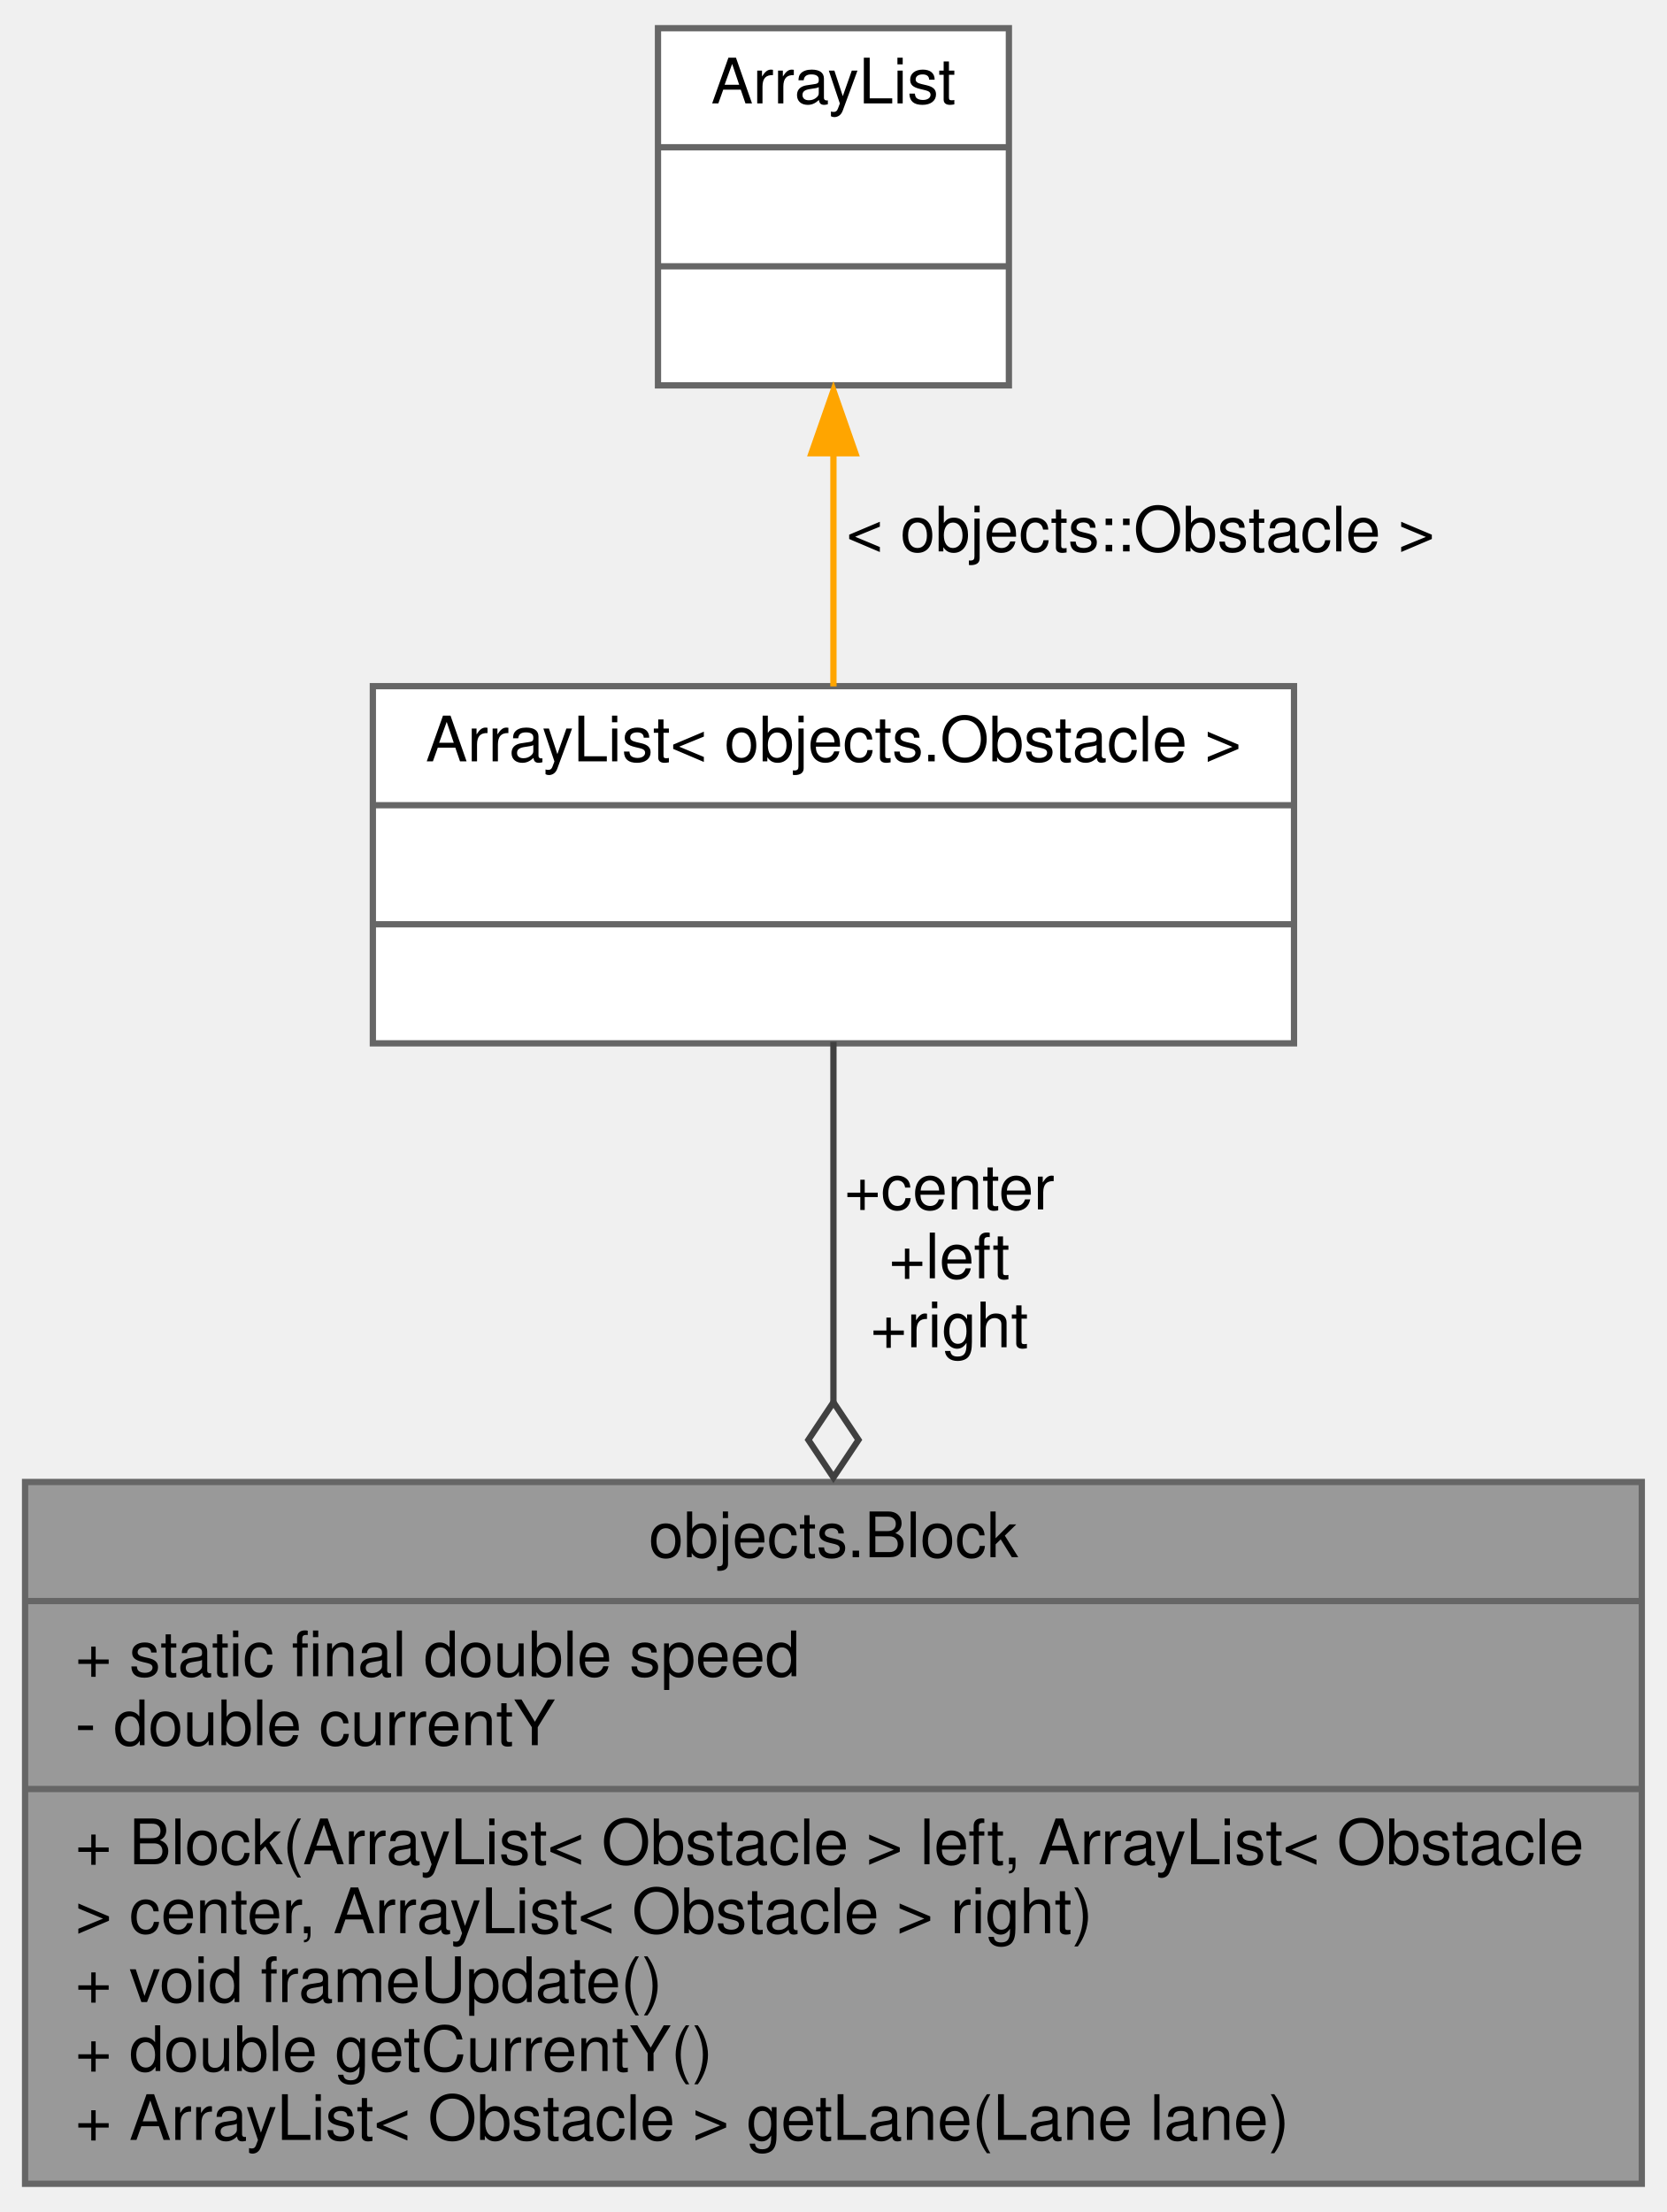
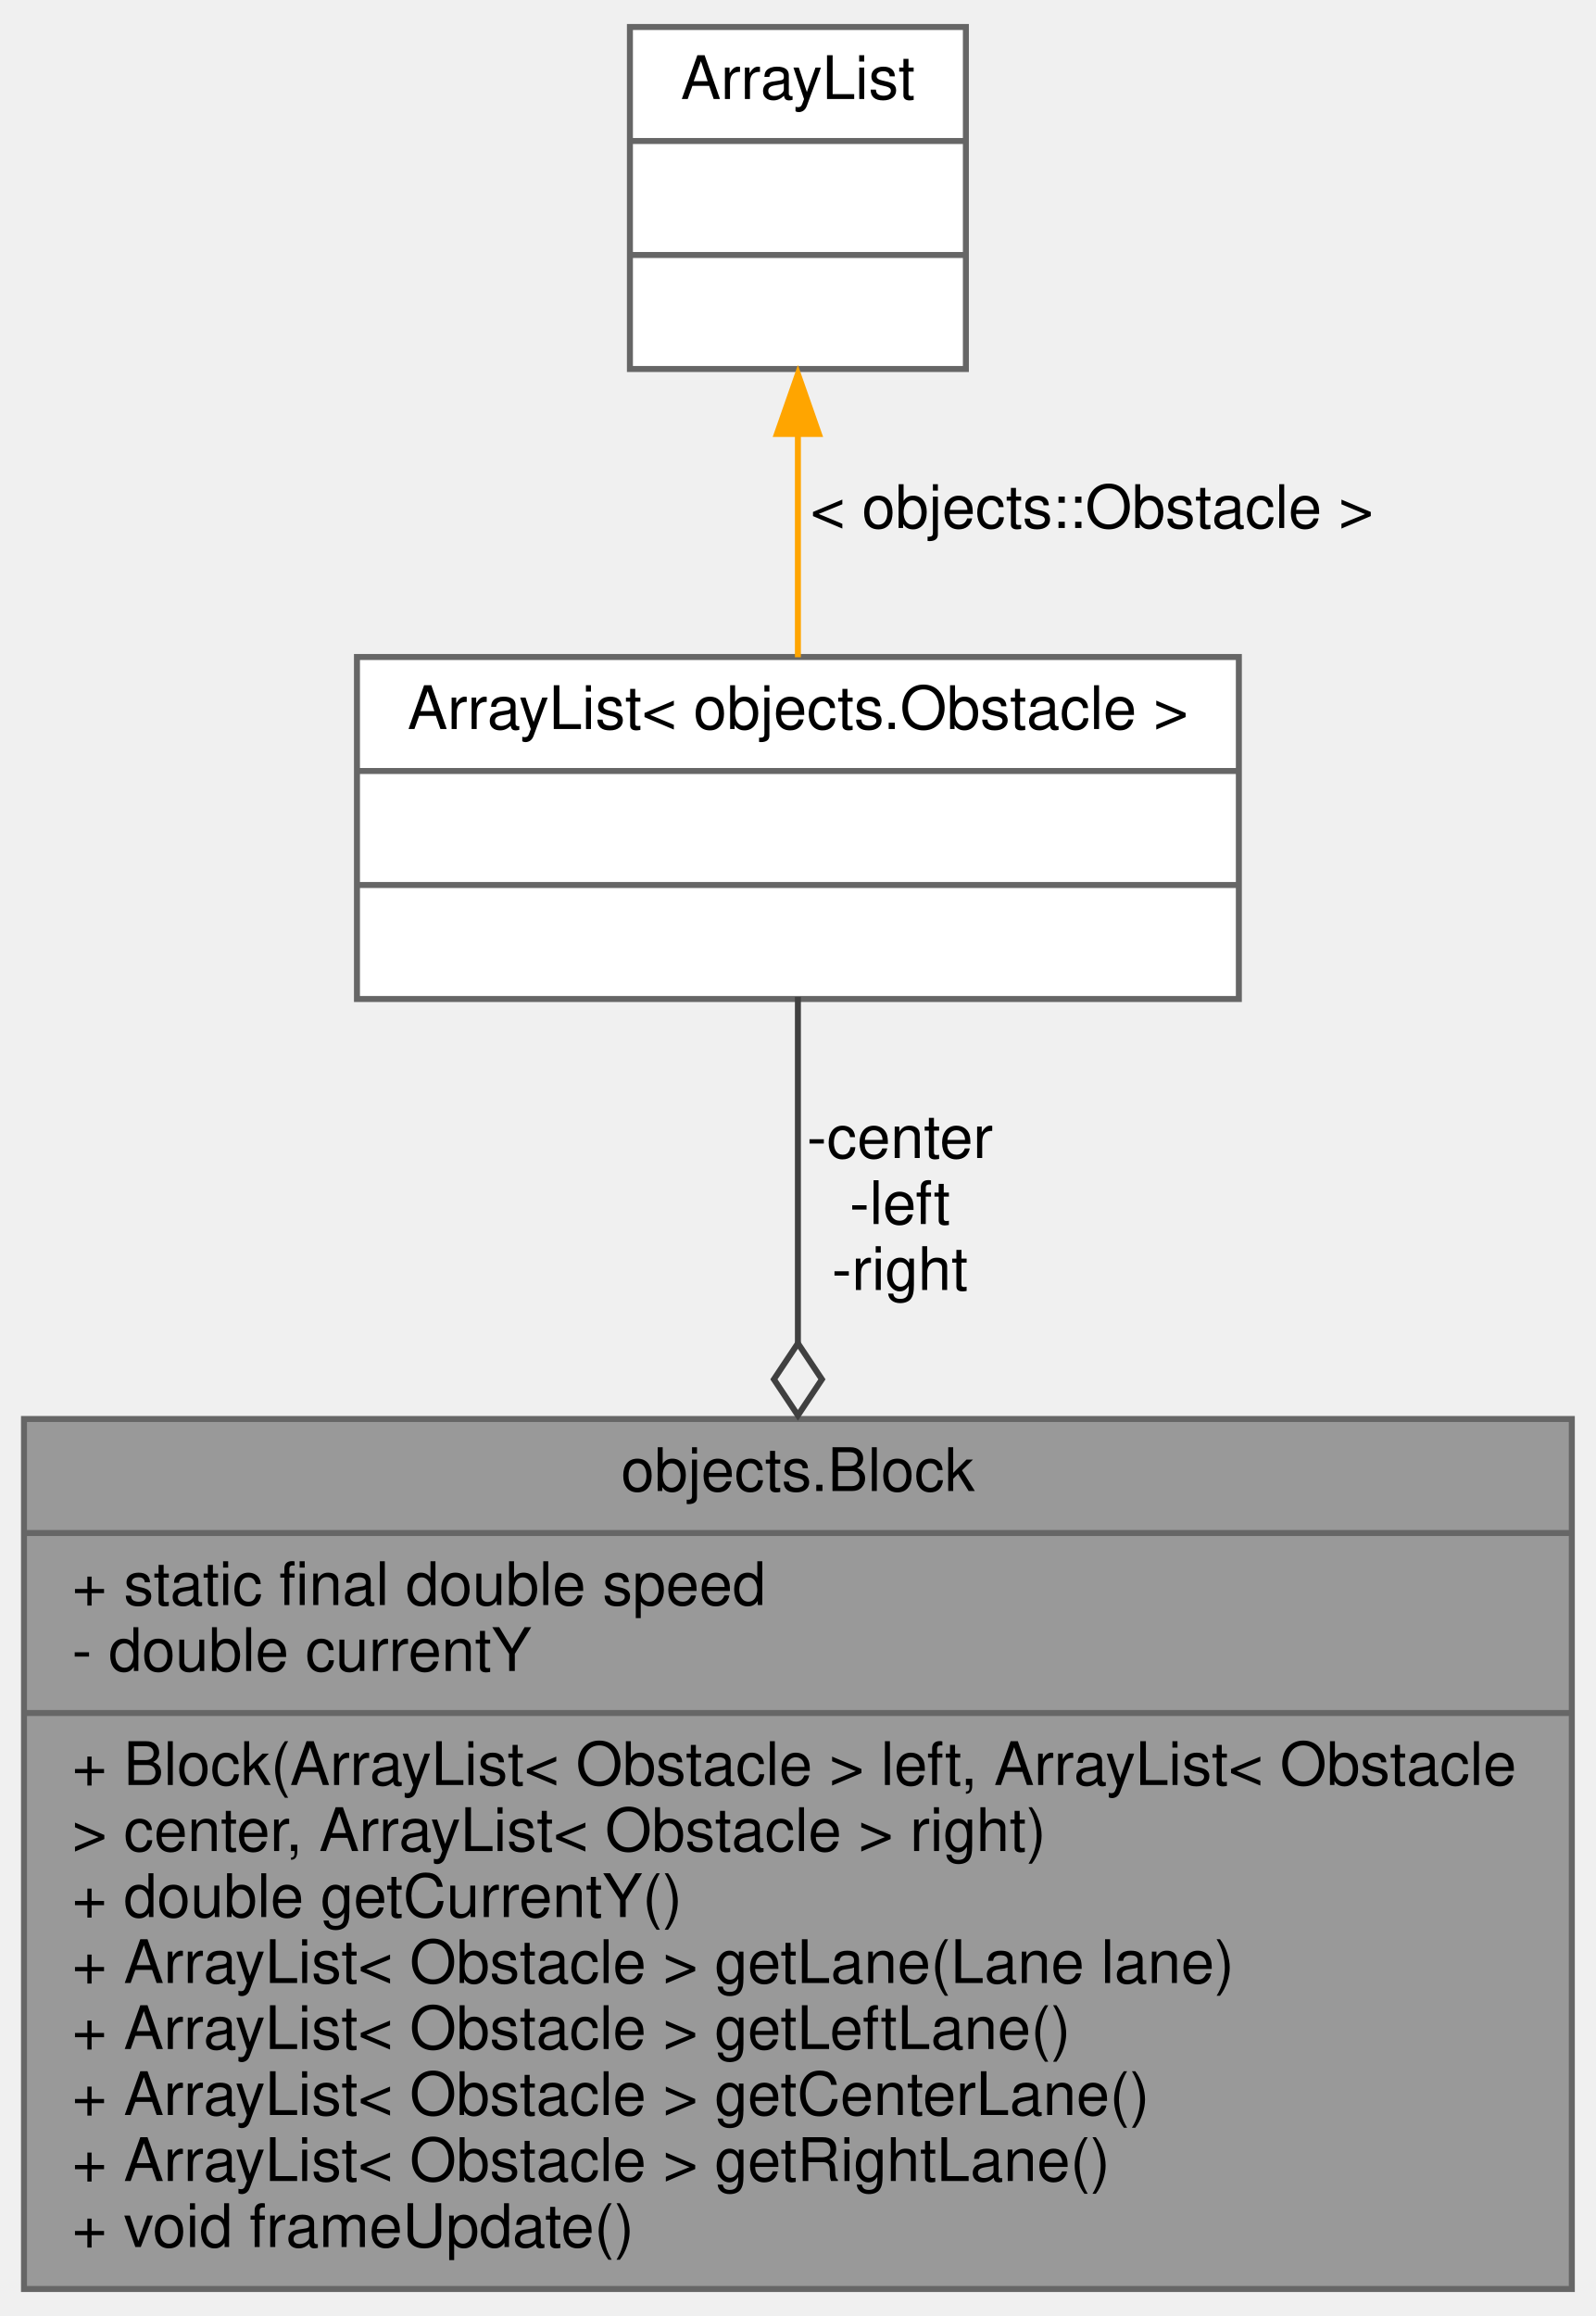
- <svg xmlns="http://www.w3.org/2000/svg" xmlns:xlink="http://www.w3.org/1999/xlink" width="266pt" height="353pt" viewBox="0.00 0.00 266.00 353.00">
-   <g id="graph0" class="graph" transform="scale(1 1) rotate(0) translate(4 349)">
+ <svg xmlns="http://www.w3.org/2000/svg" xmlns:xlink="http://www.w3.org/1999/xlink" width="266pt" height="386pt" viewBox="0.00 0.00 266.00 386.00">
+   <g id="graph0" class="graph" transform="scale(1 1) rotate(0) translate(4 382)">
    <g id="node1" class="node">
      <g id="a_node1">
        <a xlink:title=" ">
-           <polygon fill="#999999" stroke="#666666" points="0,-0.5 0,-112.5 258,-112.5 258,-0.5 0,-0.5" />
-           <text text-anchor="middle" x="129" y="-100.5" font-family="Helvetica,sans-Serif" font-size="10.00">objects.Block</text>
-           <polyline fill="none" stroke="#666666" points="0,-93.5 258,-93.5" />
-           <text text-anchor="start" x="8" y="-81.5" font-family="Helvetica,sans-Serif" font-size="10.00">+ static final double speed</text>
-           <text text-anchor="start" x="8" y="-70.5" font-family="Helvetica,sans-Serif" font-size="10.00">- double currentY</text>
-           <polyline fill="none" stroke="#666666" points="0,-63.5 258,-63.5" />
-           <text text-anchor="start" x="8" y="-51.5" font-family="Helvetica,sans-Serif" font-size="10.00">+ Block(ArrayList&lt; Obstacle &gt; left, ArrayList&lt; Obstacle</text>
-           <text text-anchor="start" x="8" y="-40.5" font-family="Helvetica,sans-Serif" font-size="10.00"> &gt; center, ArrayList&lt; Obstacle &gt; right)</text>
-           <text text-anchor="start" x="8" y="-29.5" font-family="Helvetica,sans-Serif" font-size="10.00">+ void frameUpdate()</text>
-           <text text-anchor="start" x="8" y="-18.5" font-family="Helvetica,sans-Serif" font-size="10.00">+ double getCurrentY()</text>
-           <text text-anchor="start" x="8" y="-7.5" font-family="Helvetica,sans-Serif" font-size="10.00">+ ArrayList&lt; Obstacle &gt; getLane(Lane lane)</text>
+           <polygon fill="#999999" stroke="#666666" points="0,-0.5 0,-145.5 258,-145.5 258,-0.5 0,-0.5" />
+           <text text-anchor="middle" x="129" y="-133.5" font-family="Helvetica,sans-Serif" font-size="10.00">objects.Block</text>
+           <polyline fill="none" stroke="#666666" points="0,-126.5 258,-126.5" />
+           <text text-anchor="start" x="8" y="-114.5" font-family="Helvetica,sans-Serif" font-size="10.00">+ static final double speed</text>
+           <text text-anchor="start" x="8" y="-103.5" font-family="Helvetica,sans-Serif" font-size="10.00">- double currentY</text>
+           <polyline fill="none" stroke="#666666" points="0,-96.5 258,-96.5" />
+           <text text-anchor="start" x="8" y="-84.5" font-family="Helvetica,sans-Serif" font-size="10.00">+ Block(ArrayList&lt; Obstacle &gt; left, ArrayList&lt; Obstacle</text>
+           <text text-anchor="start" x="8" y="-73.5" font-family="Helvetica,sans-Serif" font-size="10.00"> &gt; center, ArrayList&lt; Obstacle &gt; right)</text>
+           <text text-anchor="start" x="8" y="-62.5" font-family="Helvetica,sans-Serif" font-size="10.00">+ double getCurrentY()</text>
+           <text text-anchor="start" x="8" y="-51.5" font-family="Helvetica,sans-Serif" font-size="10.00">+ ArrayList&lt; Obstacle &gt; getLane(Lane lane)</text>
+           <text text-anchor="start" x="8" y="-40.5" font-family="Helvetica,sans-Serif" font-size="10.00">+ ArrayList&lt; Obstacle &gt; getLeftLane()</text>
+           <text text-anchor="start" x="8" y="-29.5" font-family="Helvetica,sans-Serif" font-size="10.00">+ ArrayList&lt; Obstacle &gt; getCenterLane()</text>
+           <text text-anchor="start" x="8" y="-18.5" font-family="Helvetica,sans-Serif" font-size="10.00">+ ArrayList&lt; Obstacle &gt; getRightLane()</text>
+           <text text-anchor="start" x="8" y="-7.5" font-family="Helvetica,sans-Serif" font-size="10.00">+ void frameUpdate()</text>
        </a>
      </g>
    </g>
    <g id="node2" class="node">
      <g id="a_node2">
        <a xlink:title=" ">
-           <polygon fill="white" stroke="#666666" points="55.5,-182.5 55.5,-239.5 202.5,-239.5 202.5,-182.5 55.5,-182.5" />
-           <text text-anchor="middle" x="129" y="-227.5" font-family="Helvetica,sans-Serif" font-size="10.00">ArrayList&lt; objects.Obstacle &gt;</text>
-           <polyline fill="none" stroke="#666666" points="55.5,-220.5 202.5,-220.5" />
-           <text text-anchor="middle" x="129" y="-208.5" font-family="Helvetica,sans-Serif" font-size="10.00"> </text>
-           <polyline fill="none" stroke="#666666" points="55.5,-201.5 202.5,-201.5" />
-           <text text-anchor="middle" x="129" y="-189.5" font-family="Helvetica,sans-Serif" font-size="10.00"> </text>
+           <polygon fill="white" stroke="#666666" points="55.5,-215.5 55.5,-272.5 202.5,-272.5 202.5,-215.5 55.5,-215.5" />
+           <text text-anchor="middle" x="129" y="-260.5" font-family="Helvetica,sans-Serif" font-size="10.00">ArrayList&lt; objects.Obstacle &gt;</text>
+           <polyline fill="none" stroke="#666666" points="55.5,-253.5 202.5,-253.5" />
+           <text text-anchor="middle" x="129" y="-241.5" font-family="Helvetica,sans-Serif" font-size="10.00"> </text>
+           <polyline fill="none" stroke="#666666" points="55.5,-234.5 202.5,-234.5" />
+           <text text-anchor="middle" x="129" y="-222.5" font-family="Helvetica,sans-Serif" font-size="10.00"> </text>
        </a>
      </g>
    </g>
    <g id="edge1" class="edge">
-       <path fill="none" stroke="#404040" d="M129,-182.74C129,-166.64 129,-145.48 129,-125.16" />
-       <polygon fill="none" stroke="#404040" points="129,-125.22 125,-119.22 129,-113.22 133,-119.22 129,-125.22" />
-       <text text-anchor="middle" x="147.5" y="-156" font-family="Helvetica,sans-Serif" font-size="10.00"> +center</text>
-       <text text-anchor="middle" x="147.5" y="-145" font-family="Helvetica,sans-Serif" font-size="10.00">+left</text>
-       <text text-anchor="middle" x="147.5" y="-134" font-family="Helvetica,sans-Serif" font-size="10.00">+right</text>
+       <path fill="none" stroke="#404040" d="M129,-215.85C129,-200.01 129,-179.08 129,-158.17" />
+       <polygon fill="none" stroke="#404040" points="129,-158.11 125,-152.11 129,-146.11 133,-152.11 129,-158.11" />
+       <text text-anchor="middle" x="146" y="-189" font-family="Helvetica,sans-Serif" font-size="10.00"> -center</text>
+       <text text-anchor="middle" x="146" y="-178" font-family="Helvetica,sans-Serif" font-size="10.00">-left</text>
+       <text text-anchor="middle" x="146" y="-167" font-family="Helvetica,sans-Serif" font-size="10.00">-right</text>
    </g>
    <g id="node3" class="node">
      <g id="a_node3">
        <a xlink:title=" ">
-           <polygon fill="white" stroke="#666666" points="101,-287.5 101,-344.5 157,-344.5 157,-287.5 101,-287.5" />
-           <text text-anchor="middle" x="129" y="-332.5" font-family="Helvetica,sans-Serif" font-size="10.00">ArrayList</text>
-           <polyline fill="none" stroke="#666666" points="101,-325.5 157,-325.5" />
-           <text text-anchor="middle" x="129" y="-313.5" font-family="Helvetica,sans-Serif" font-size="10.00"> </text>
-           <polyline fill="none" stroke="#666666" points="101,-306.5 157,-306.5" />
-           <text text-anchor="middle" x="129" y="-294.5" font-family="Helvetica,sans-Serif" font-size="10.00"> </text>
+           <polygon fill="white" stroke="#666666" points="101,-320.5 101,-377.5 157,-377.5 157,-320.5 101,-320.5" />
+           <text text-anchor="middle" x="129" y="-365.5" font-family="Helvetica,sans-Serif" font-size="10.00">ArrayList</text>
+           <polyline fill="none" stroke="#666666" points="101,-358.5 157,-358.5" />
+           <text text-anchor="middle" x="129" y="-346.5" font-family="Helvetica,sans-Serif" font-size="10.00"> </text>
+           <polyline fill="none" stroke="#666666" points="101,-339.5 157,-339.5" />
+           <text text-anchor="middle" x="129" y="-327.5" font-family="Helvetica,sans-Serif" font-size="10.00"> </text>
        </a>
      </g>
    </g>
    <g id="edge2" class="edge">
-       <path fill="none" stroke="orange" d="M129,-276.71C129,-264.34 129,-250.88 129,-239.46" />
-       <polygon fill="orange" stroke="orange" points="125.5,-276.67 129,-286.67 132.5,-276.67 125.5,-276.67" />
-       <text text-anchor="middle" x="178" y="-261" font-family="Helvetica,sans-Serif" font-size="10.00"> &lt; objects::Obstacle &gt;</text>
+       <path fill="none" stroke="orange" d="M129,-309.71C129,-297.34 129,-283.88 129,-272.46" />
+       <polygon fill="orange" stroke="orange" points="125.5,-309.67 129,-319.67 132.5,-309.67 125.5,-309.67" />
+       <text text-anchor="middle" x="178" y="-294" font-family="Helvetica,sans-Serif" font-size="10.00"> &lt; objects::Obstacle &gt;</text>
    </g>
  </g>
</svg>
